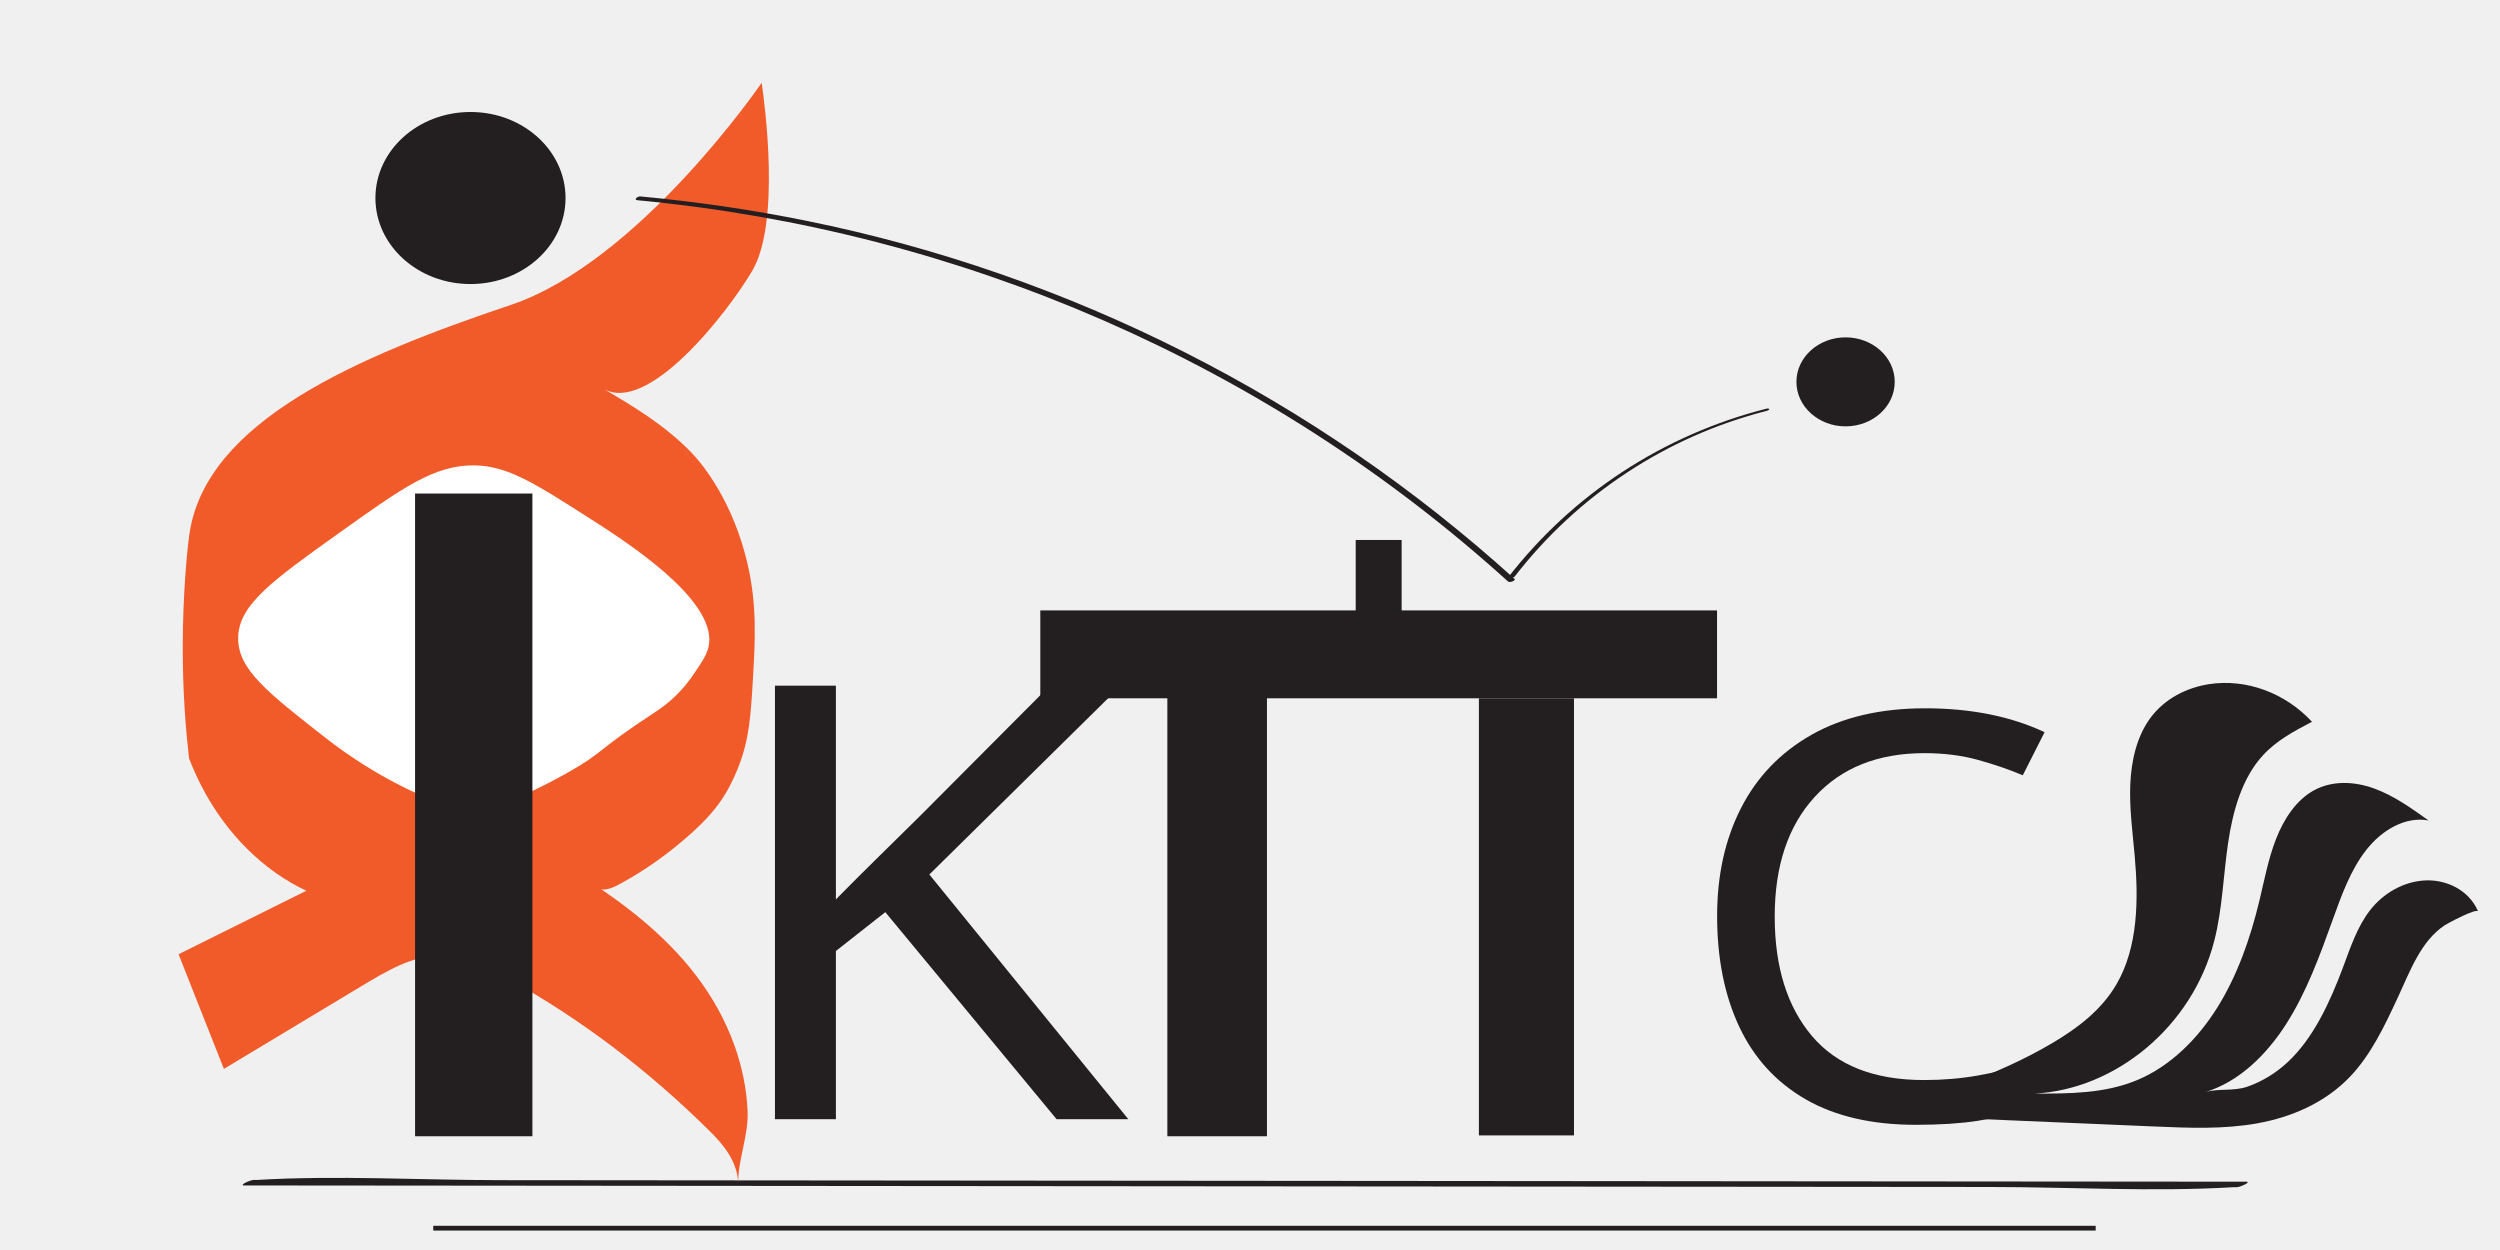
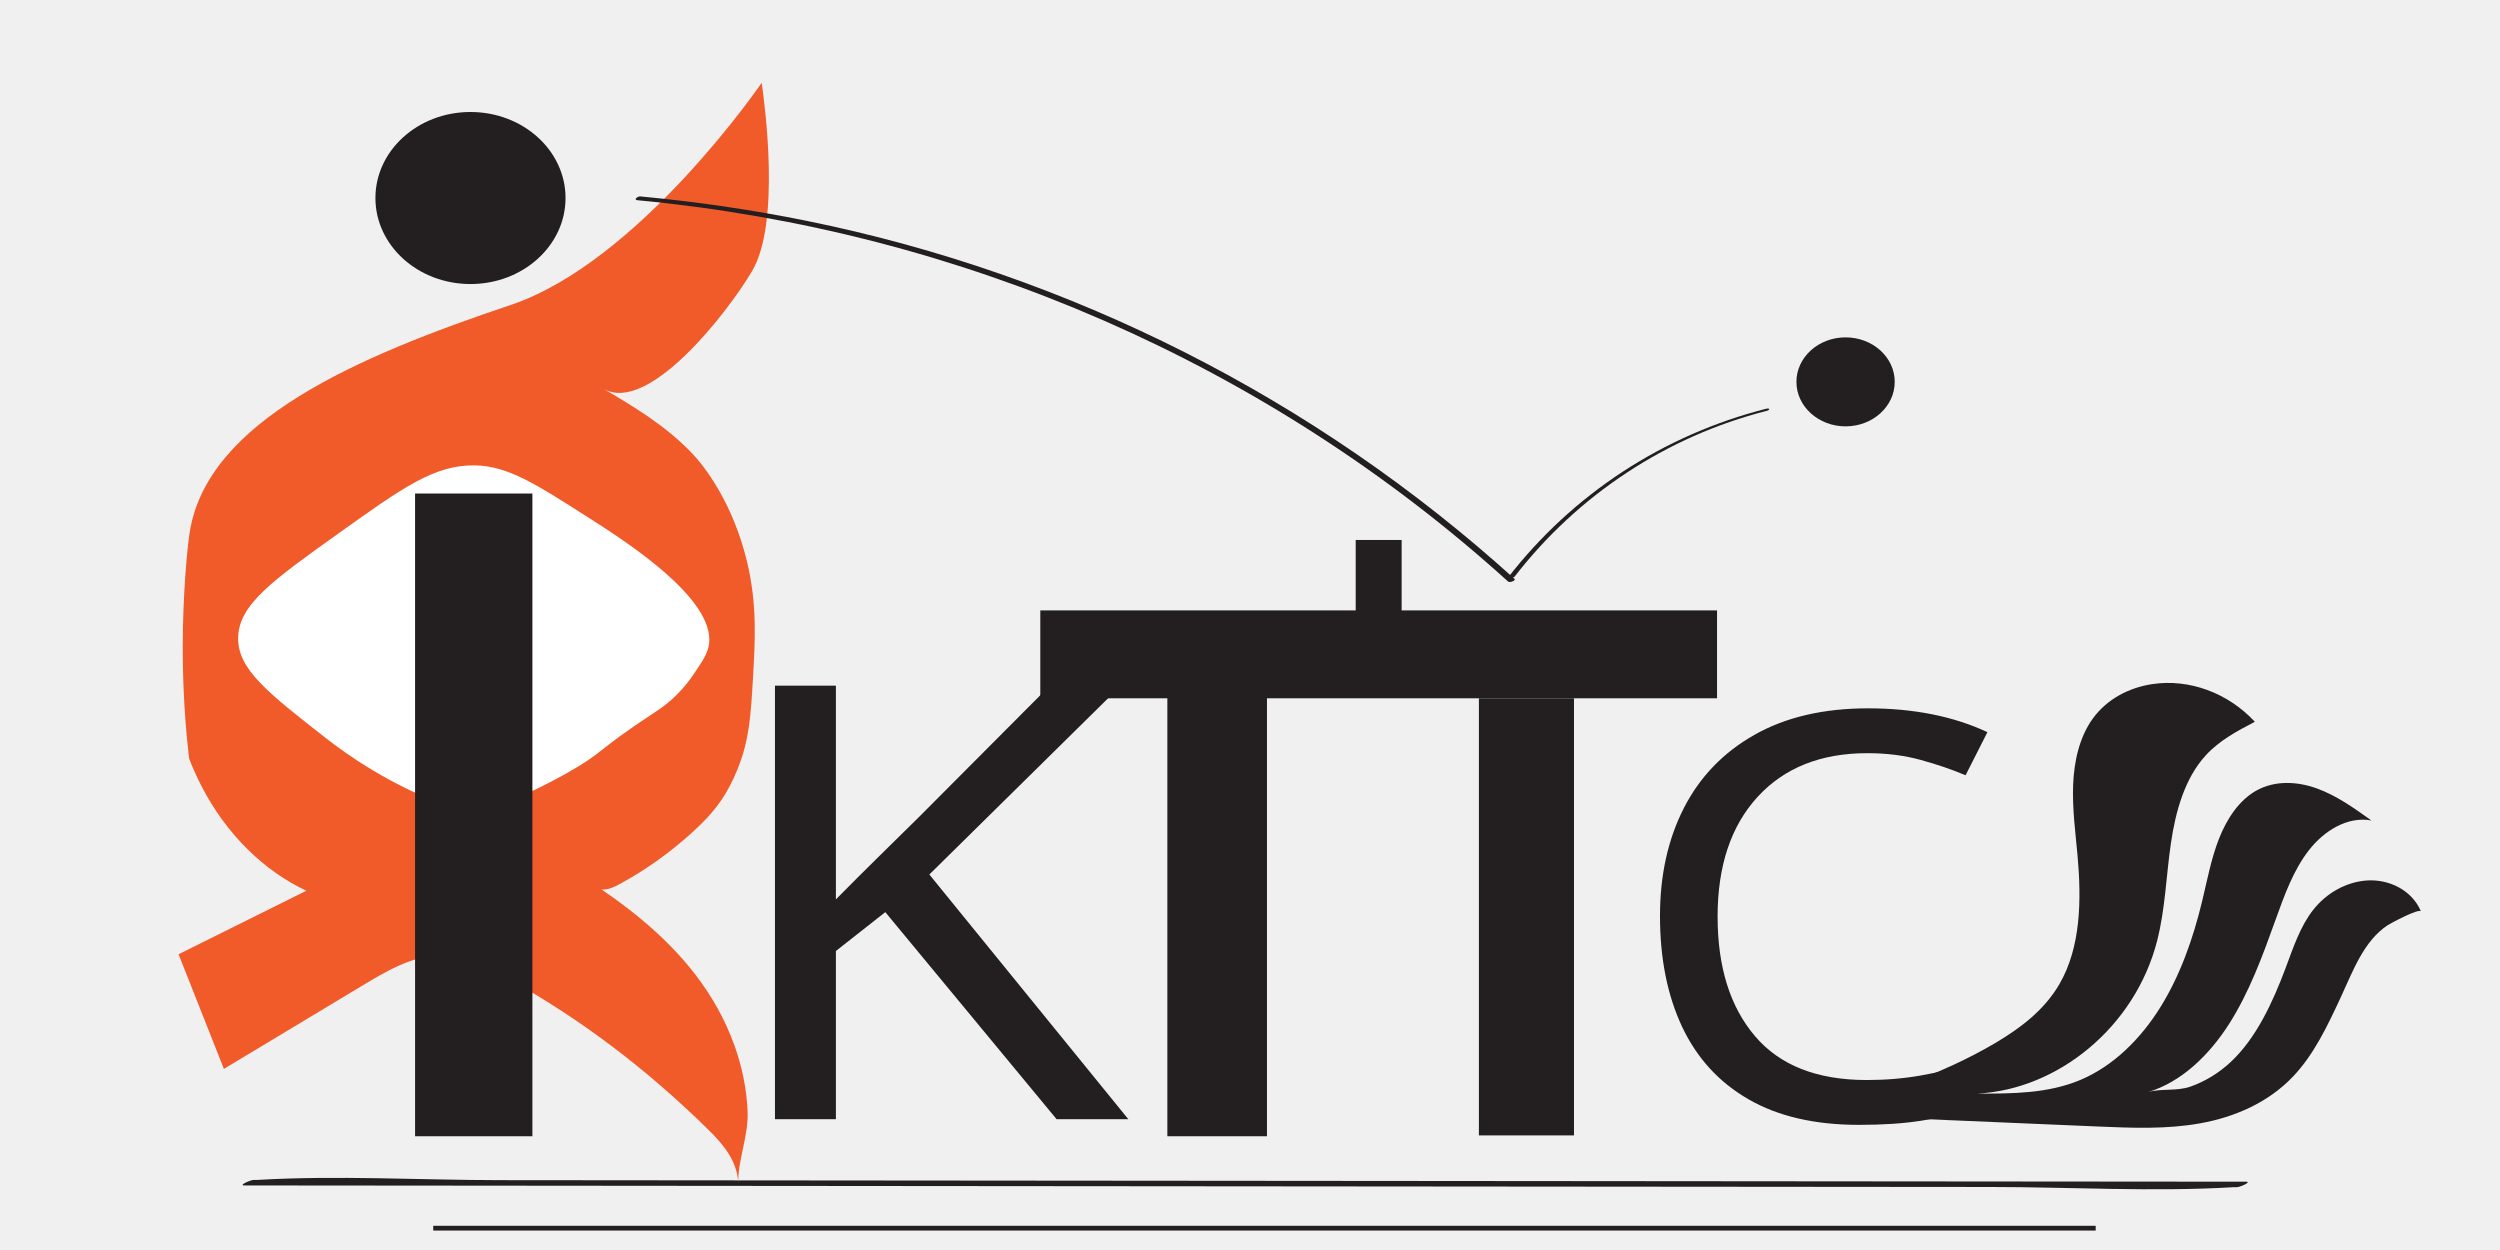
- <svg xmlns="http://www.w3.org/2000/svg" viewBox="0 0 700 350" height="350" width="700" xml:space="preserve" id="svg2" version="1.1">
+ <svg xmlns="http://www.w3.org/2000/svg" version="1.1" id="svg2" xml:space="preserve" width="700" height="350" viewBox="0 0 700 350">
  <defs id="defs6">
-     <clipPath id="clipPath22" clipPathUnits="userSpaceOnUse">
-       <path id="path20" d="M 0,792 H 612 V 0 H 0 Z" />
+     <clipPath clipPathUnits="userSpaceOnUse" id="clipPath22">
+       <path d="M 0,792 H 612 V 0 H 0 Z" id="path20" />
    </clipPath>
-     <clipPath id="clipPath30" clipPathUnits="userSpaceOnUse">
-       <path id="path28" d="M 124.75,628.75 H 161.5 V 603.5 h -36.75 z" />
+     <clipPath clipPathUnits="userSpaceOnUse" id="clipPath30">
+       <path d="M 124.75,628.75 H 161.5 V 603.5 h -36.75 z" id="path28" />
    </clipPath>
-     <clipPath id="clipPath58" clipPathUnits="userSpaceOnUse">
-       <path id="path56" d="M 0,792 H 612 V 0 H 0 Z" />
+     <clipPath clipPathUnits="userSpaceOnUse" id="clipPath58">
+       <path d="M 0,792 H 612 V 0 H 0 Z" id="path56" />
    </clipPath>
-     <clipPath id="clipPath90" clipPathUnits="userSpaceOnUse">
-       <path id="path88" d="M 0,792 H 612 V 0 H 0 Z" />
+     <clipPath clipPathUnits="userSpaceOnUse" id="clipPath90">
+       <path d="M 0,792 H 612 V 0 H 0 Z" id="path88" />
    </clipPath>
  </defs>
-   <g transform="matrix(1.333333,0,0,-1.333333,-38.04813,838.3333)" id="g10">
-     <g transform="translate(30.04666,-4.083355)" id="g932">
-       <g transform="translate(7.453345)" id="g977">
-         <text id="text14" style="font-variant:normal;font-weight:normal;font-stretch:normal;font-size:142.138px;font-family:'Myriad Pro';-inkscape-font-specification:MyriadPro-Regular;writing-mode:lr-tb;fill:#231f20;fill-opacity:1;fill-rule:nonzero;stroke:none" transform="matrix(1,0,0,-0.8970379,139.9966,397.8066)">
-           <tspan id="tspan12" y="0" x="0">K</tspan>
+   <g id="g10" transform="matrix(1.333333,0,0,-1.333333,-38.04813,838.3333)">
+     <g id="g932" transform="translate(30.04666,-4.083355)">
+       <g id="g977" transform="translate(7.453345)">
+         <text transform="matrix(1,0,0,-0.8970379,139.9966,397.8066)" style="font-variant:normal;font-weight:normal;font-stretch:normal;font-size:142.138px;font-family:'Myriad Pro';-inkscape-font-specification:MyriadPro-Regular;writing-mode:lr-tb;fill:#231f20;fill-opacity:1;fill-rule:nonzero;stroke:none" id="text14">
+           <tspan x="0" y="0" id="tspan12">K</tspan>
        </text>
        <g id="g16">
-           <g clip-path="url(#clipPath22)" id="g18">
+           <g id="g18" clip-path="url(#clipPath22)">
            <g id="g24">
              <g id="g26" />
              <g id="g38">
-                 <g id="g36" opacity="0.52" clip-path="url(#clipPath30)">
-                   <g id="g34" transform="translate(124.75,628.75)">
-                     <path id="path32" style="fill:#231f20;fill-opacity:1;fill-rule:nonzero;stroke:none" d="M 0,0 36.75,-25.25" />
+                 <g clip-path="url(#clipPath30)" opacity="0.52" id="g36">
+                   <g transform="translate(124.75,628.75)" id="g34">
+                     <path d="M 0,0 36.75,-25.25" style="fill:#231f20;fill-opacity:1;fill-rule:nonzero;stroke:none" id="path32" />
                  </g>
                </g>
              </g>
            </g>
          </g>
        </g>
-         <path id="path40" style="fill:#231f20;fill-opacity:1;fill-rule:nonzero;stroke:none" d="M 351.617,486.193 H 209.5 v 18.456 h 142.117 z" />
-         <path id="path42" style="fill:#231f20;fill-opacity:1;fill-rule:nonzero;stroke:none" d="m 257.097,394.22 h -20.916 v 92.151 h 20.916 z" />
-         <path id="path44" style="fill:#231f20;fill-opacity:1;fill-rule:nonzero;stroke:none" d="m 321.573,394.398 h -19.968 v 91.794 h 19.968 z" />
-         <path id="path46" style="fill:#231f20;fill-opacity:1;fill-rule:nonzero;stroke:none" d="m 285.381,502.56 h -9.646 v 16.881 h 9.646 z" />
-         <text id="text50" style="font-variant:normal;font-weight:normal;font-stretch:normal;font-size:127.34px;font-family:'Myriad Pro';-inkscape-font-specification:MyriadPro-Regular;writing-mode:lr-tb;fill:#231f20;fill-opacity:1;fill-rule:nonzero;stroke:none" transform="matrix(1,0,0,-0.9357946,343.8672,397.8071)">
-           <tspan id="tspan48" y="0" x="0">C</tspan>
+         <path d="M 351.617,486.193 H 209.5 v 18.456 h 142.117 z" style="fill:#231f20;fill-opacity:1;fill-rule:nonzero;stroke:none" id="path40" />
+         <path d="m 257.097,394.22 h -20.916 v 92.151 h 20.916 z" style="fill:#231f20;fill-opacity:1;fill-rule:nonzero;stroke:none" id="path42" />
+         <path d="m 321.573,394.398 h -19.968 v 91.794 h 19.968 z" style="fill:#231f20;fill-opacity:1;fill-rule:nonzero;stroke:none" id="path44" />
+         <path d="m 285.381,502.56 h -9.646 v 16.881 h 9.646 z" style="fill:#231f20;fill-opacity:1;fill-rule:nonzero;stroke:none" id="path46" />
+         <text y="-411.228" x="321.037" transform="scale(1.033736,-0.9673648)" style="font-variant:normal;font-weight:normal;font-stretch:normal;font-size:123.184px;font-family:'Myriad Pro';-inkscape-font-specification:MyriadPro-Regular;writing-mode:lr-tb;fill:#231f20;fill-opacity:1;fill-rule:nonzero;stroke:none;stroke-width:0.967" id="text50">
+           <tspan style="stroke-width:0.967" x="321.037" y="-411.228" id="tspan48">C</tspan>
        </text>
        <g id="g52">
-           <g clip-path="url(#clipPath58)" id="g54">
-             <g transform="translate(388.9297,552.6429)" id="g60">
-               <path id="path62" style="fill:#231f20;fill-opacity:1;fill-rule:nonzero;stroke:none" d="m 0,0 c 0,-5.16 -4.621,-9.344 -10.322,-9.344 -5.701,0 -10.322,4.184 -10.322,9.344 0,5.16 4.621,9.344 10.322,9.344 C -4.621,9.344 0,5.16 0,0" />
+           <g id="g54" clip-path="url(#clipPath58)">
+             <g id="g60" transform="translate(388.9297,552.6429)">
+               <path d="m 0,0 c 0,-5.16 -4.621,-9.344 -10.322,-9.344 -5.701,0 -10.322,4.184 -10.322,9.344 0,5.16 4.621,9.344 10.322,9.344 C -4.621,9.344 0,5.16 0,0" style="fill:#231f20;fill-opacity:1;fill-rule:nonzero;stroke:none" id="path62" />
            </g>
-             <g transform="translate(89.8498,453.1828)" id="g64">
-               <path id="path66" style="fill:#231f20;fill-opacity:1;fill-rule:nonzero;stroke:none" d="M 0,0 Z" />
+             <g id="g64" transform="translate(89.8498,453.1828)">
+               <path d="M 0,0 Z" style="fill:#231f20;fill-opacity:1;fill-rule:nonzero;stroke:none" id="path66" />
            </g>
-             <g transform="translate(90.521,453.1828)" id="g68">
-               <path id="path70" style="fill:#231f20;fill-opacity:1;fill-rule:nonzero;stroke:none" d="M 0,0 H -0.671 Z" />
+             <g id="g68" transform="translate(90.521,453.1828)">
+               <path d="M 0,0 H -0.671 Z" style="fill:#231f20;fill-opacity:1;fill-rule:nonzero;stroke:none" id="path70" />
            </g>
-             <g transform="translate(42.3799,383.8879)" id="g72">
-               <path id="path74" style="fill:#231f20;fill-opacity:1;fill-rule:nonzero;stroke:none" d="m 0,0 c 13.85,-0.012 27.7,-0.024 41.551,-0.036 33.268,-0.03 66.537,-0.059 99.806,-0.088 40.427,-0.036 80.855,-0.071 121.282,-0.107 34.679,-0.03 69.358,-0.06 104.037,-0.091 16.898,-0.015 34.151,-1.045 51.028,-0.045 0.233,0.014 0.471,0 0.705,0 0.603,-0.001 3.272,1.156 1.886,1.157 -13.85,0.012 -27.701,0.024 -41.551,0.036 C 345.475,0.855 312.207,0.885 278.938,0.914 238.511,0.949 198.083,0.985 157.656,1.02 122.977,1.051 88.298,1.081 53.619,1.112 36.721,1.126 19.468,2.157 2.591,1.156 2.358,1.143 2.12,1.157 1.886,1.157 1.283,1.158 -1.386,0.001 0,0" />
+             <g id="g72" transform="translate(42.3799,383.8879)">
+               <path d="m 0,0 c 13.85,-0.012 27.7,-0.024 41.551,-0.036 33.268,-0.03 66.537,-0.059 99.806,-0.088 40.427,-0.036 80.855,-0.071 121.282,-0.107 34.679,-0.03 69.358,-0.06 104.037,-0.091 16.898,-0.015 34.151,-1.045 51.028,-0.045 0.233,0.014 0.471,0 0.705,0 0.603,-0.001 3.272,1.156 1.886,1.157 -13.85,0.012 -27.701,0.024 -41.551,0.036 C 345.475,0.855 312.207,0.885 278.938,0.914 238.511,0.949 198.083,0.985 157.656,1.02 122.977,1.051 88.298,1.081 53.619,1.112 36.721,1.126 19.468,2.157 2.591,1.156 2.358,1.143 2.12,1.157 1.886,1.157 1.283,1.158 -1.386,0.001 0,0" style="fill:#231f20;fill-opacity:1;fill-rule:nonzero;stroke:none" id="path74" />
            </g>
-             <g transform="translate(82.0168,374.9167)" id="g76">
-               <path id="path78" style="fill:#ffffff;fill-opacity:1;fill-rule:nonzero;stroke:#231f20;stroke-width:1;stroke-linecap:butt;stroke-linejoin:miter;stroke-miterlimit:10;stroke-dasharray:none;stroke-opacity:1" d="M 0,0 H 349.115" />
+             <g id="g76" transform="translate(82.0168,374.9167)">
+               <path d="M 0,0 H 349.115" style="fill:#ffffff;fill-opacity:1;fill-rule:nonzero;stroke:#231f20;stroke-width:1;stroke-linecap:butt;stroke-linejoin:miter;stroke-miterlimit:10;stroke-dasharray:none;stroke-opacity:1" id="path78" />
            </g>
          </g>
        </g>
        <g id="g84">
-           <g clip-path="url(#clipPath90)" id="g86">
-             <g transform="translate(383.8158,398.8207)" id="g92">
-               <path id="path94" style="fill:#231f20;fill-opacity:1;fill-rule:nonzero;stroke:none" d="m 0,0 c 13.122,3.94 26.372,7.935 38.373,15.066 5.122,3.043 10.122,6.796 13.296,12.23 4.55,7.789 4.669,17.771 3.835,27.032 -0.446,4.953 -1.121,9.91 -0.926,14.884 0.194,4.974 1.341,10.064 4.146,13.925 3.026,4.164 7.724,6.5 12.474,7.214 7.749,1.165 15.913,-1.835 21.541,-7.914 C 89.074,80.523 85.335,78.552 82.435,75.396 78.033,70.605 76.088,63.651 75.102,56.865 74.117,50.079 73.917,43.123 72.234,36.511 67.608,18.326 51.356,5.205 34.493,4.364 41.815,4.341 49.328,4.355 56.176,7.258 c 6.816,2.89 12.537,8.528 16.711,15.22 4.174,6.693 6.884,14.413 8.784,22.294 1.064,4.41 1.894,8.921 3.535,13.103 1.64,4.182 4.216,8.096 7.868,10.127 3.879,2.157 8.541,1.933 12.664,0.448 4.123,-1.484 7.824,-4.123 11.474,-6.734 -4.898,0.917 -9.857,-2.057 -13.121,-6.25 C 100.826,51.273 98.932,45.995 97.078,40.834 94.366,33.28 91.581,25.665 87.361,19.037 83.141,12.408 77.296,6.761 70.275,4.659 c 2.823,0.845 6.021,0.127 8.993,1.184 3.041,1.082 5.901,2.826 8.358,5.109 5.419,5.034 8.894,12.638 11.572,19.777 1.6,4.263 3.051,8.724 5.78,12.195 2.828,3.596 6.955,5.87 11.224,6.185 4.53,0.334 9.494,-1.903 11.425,-6.506 -0.324,0.774 -6.437,-2.511 -7.033,-2.907 -5.027,-3.346 -7.261,-9.631 -9.857,-15.21 C 107.983,18.569 105.144,12.543 100.743,7.927 95.476,2.402 88.417,-0.596 81.292,-1.88 74.168,-3.164 66.9,-2.859 59.69,-2.551 39.793,-1.701 19.897,-0.85 0,0" />
+           <g id="g86" clip-path="url(#clipPath90)">
+             <g id="g92" transform="translate(371.8158,398.8207)">
+               <path d="m 0,0 c 13.122,3.94 26.372,7.935 38.373,15.066 5.122,3.043 10.122,6.796 13.296,12.23 4.55,7.789 4.669,17.771 3.835,27.032 -0.446,4.953 -1.121,9.91 -0.926,14.884 0.194,4.974 1.341,10.064 4.146,13.925 3.026,4.164 7.724,6.5 12.474,7.214 7.749,1.165 15.913,-1.835 21.541,-7.914 C 89.074,80.523 85.335,78.552 82.435,75.396 78.033,70.605 76.088,63.651 75.102,56.865 74.117,50.079 73.917,43.123 72.234,36.511 67.608,18.326 51.356,5.205 34.493,4.364 41.815,4.341 49.328,4.355 56.176,7.258 c 6.816,2.89 12.537,8.528 16.711,15.22 4.174,6.693 6.884,14.413 8.784,22.294 1.064,4.41 1.894,8.921 3.535,13.103 1.64,4.182 4.216,8.096 7.868,10.127 3.879,2.157 8.541,1.933 12.664,0.448 4.123,-1.484 7.824,-4.123 11.474,-6.734 -4.898,0.917 -9.857,-2.057 -13.121,-6.25 C 100.826,51.273 98.932,45.995 97.078,40.834 94.366,33.28 91.581,25.665 87.361,19.037 83.141,12.408 77.296,6.761 70.275,4.659 c 2.823,0.845 6.021,0.127 8.993,1.184 3.041,1.082 5.901,2.826 8.358,5.109 5.419,5.034 8.894,12.638 11.572,19.777 1.6,4.263 3.051,8.724 5.78,12.195 2.828,3.596 6.955,5.87 11.224,6.185 4.53,0.334 9.494,-1.903 11.425,-6.506 -0.324,0.774 -6.437,-2.511 -7.033,-2.907 -5.027,-3.346 -7.261,-9.631 -9.857,-15.21 C 107.983,18.569 105.144,12.543 100.743,7.927 95.476,2.402 88.417,-0.596 81.292,-1.88 74.168,-3.164 66.9,-2.859 59.69,-2.551 39.793,-1.701 19.897,-0.85 0,0" style="fill:#231f20;fill-opacity:1;fill-rule:nonzero;stroke:none" id="path94" />
            </g>
-             <g transform="translate(150.9891,615.4469)" id="g96">
-               <path id="path98" style="fill:#f15a29;fill-opacity:1;fill-rule:nonzero;stroke:none" d="m 0,0 c 0,0 -25.641,-37.564 -52.722,-46.659 -32.3,-10.847 -63.797,-24.388 -67.415,-47.845 -0.56,-3.632 -1.417,-13.295 -1.44,-23.725 -0.022,-9.772 0.663,-17.9 1.32,-23.627 0.724,-1.875 1.562,-3.78 2.533,-5.684 5.302,-10.386 13.401,-18.073 22.104,-22.125 -8.944,-4.447 -17.889,-8.894 -26.833,-13.34 3.172,-8.025 6.345,-16.05 9.517,-24.075 9.663,5.813 19.327,11.626 28.99,17.438 5.143,3.093 10.46,6.241 16.074,6.346 5.016,0.093 9.872,-2.257 14.529,-4.817 15.02,-8.258 29.303,-19.04 42.428,-32.029 2.817,-2.788 5.836,-6.306 6.004,-11.067 -0.173,4.906 2.213,10.038 1.949,15.416 -0.232,4.725 -1.214,9.32 -2.731,13.563 -7.956,22.247 -29.039,33.927 -44.697,43.191 4.448,-2.937 8.897,-5.873 13.346,-8.81 1.059,-0.699 2.148,-1.409 3.318,-1.545 1.4,-0.162 2.774,0.511 4.08,1.22 5.309,2.88 10.398,6.518 15.159,10.837 4.571,4.147 7.221,7.693 9.514,13.437 2.395,5.996 2.703,11.303 3.13,18.666 0.477,8.215 0.906,15.599 -1.187,24.464 -2.973,12.591 -9.098,20.398 -11.732,23.119 -5.587,5.77 -12.076,9.623 -18.493,13.419 9.304,-5.481 25.885,15.647 31.238,24.69 C 4.006,-29.369 0.647,-4.551 0,0" />
+             <g id="g96" transform="translate(150.9891,615.4469)">
+               <path d="m 0,0 c 0,0 -25.641,-37.564 -52.722,-46.659 -32.3,-10.847 -63.797,-24.388 -67.415,-47.845 -0.56,-3.632 -1.417,-13.295 -1.44,-23.725 -0.022,-9.772 0.663,-17.9 1.32,-23.627 0.724,-1.875 1.562,-3.78 2.533,-5.684 5.302,-10.386 13.401,-18.073 22.104,-22.125 -8.944,-4.447 -17.889,-8.894 -26.833,-13.34 3.172,-8.025 6.345,-16.05 9.517,-24.075 9.663,5.813 19.327,11.626 28.99,17.438 5.143,3.093 10.46,6.241 16.074,6.346 5.016,0.093 9.872,-2.257 14.529,-4.817 15.02,-8.258 29.303,-19.04 42.428,-32.029 2.817,-2.788 5.836,-6.306 6.004,-11.067 -0.173,4.906 2.213,10.038 1.949,15.416 -0.232,4.725 -1.214,9.32 -2.731,13.563 -7.956,22.247 -29.039,33.927 -44.697,43.191 4.448,-2.937 8.897,-5.873 13.346,-8.81 1.059,-0.699 2.148,-1.409 3.318,-1.545 1.4,-0.162 2.774,0.511 4.08,1.22 5.309,2.88 10.398,6.518 15.159,10.837 4.571,4.147 7.221,7.693 9.514,13.437 2.395,5.996 2.703,11.303 3.13,18.666 0.477,8.215 0.906,15.599 -1.187,24.464 -2.973,12.591 -9.098,20.398 -11.732,23.119 -5.587,5.77 -12.076,9.623 -18.493,13.419 9.304,-5.481 25.885,15.647 31.238,24.69 C 4.006,-29.369 0.647,-4.551 0,0" style="fill:#f15a29;fill-opacity:1;fill-rule:nonzero;stroke:none" id="path98" />
            </g>
-             <g transform="translate(90.6897,535.1035)" id="g100">
-               <path id="path102" style="fill:#ffffff;fill-opacity:1;fill-rule:nonzero;stroke:none" d="m 0,0 c -8.402,0.11 -15.059,-4.641 -28.373,-14.144 -14.17,-10.114 -21.255,-15.171 -21.271,-22.172 -0.015,-6.548 6.16,-11.374 18.509,-21.025 3.843,-3.004 13.636,-10.2 27.348,-14.909 1.503,-0.516 2.752,-0.899 3.592,-1.147 7.89,2.678 14.487,5.904 19.613,8.793 8.004,4.51 5.814,4.472 18.233,12.615 1.674,1.098 5.075,3.302 8.287,8.028 2.001,2.943 3.069,4.514 3.315,6.498 1.186,9.551 -17.552,21.528 -25.139,26.377 C 12.646,-3.756 6.912,-0.09 0,0" />
+             <g id="g100" transform="translate(90.6897,535.1035)">
+               <path d="m 0,0 c -8.402,0.11 -15.059,-4.641 -28.373,-14.144 -14.17,-10.114 -21.255,-15.171 -21.271,-22.172 -0.015,-6.548 6.16,-11.374 18.509,-21.025 3.843,-3.004 13.636,-10.2 27.348,-14.909 1.503,-0.516 2.752,-0.899 3.592,-1.147 7.89,2.678 14.487,5.904 19.613,8.793 8.004,4.51 5.814,4.472 18.233,12.615 1.674,1.098 5.075,3.302 8.287,8.028 2.001,2.943 3.069,4.514 3.315,6.498 1.186,9.551 -17.552,21.528 -25.139,26.377 C 12.646,-3.756 6.912,-0.09 0,0" style="fill:#ffffff;fill-opacity:1;fill-rule:nonzero;stroke:none" id="path102" />
            </g>
-             <path id="path104" style="fill:#231f20;fill-opacity:1;fill-rule:nonzero;stroke:none" d="m 102.841,394.22 h -24.64 v 134.974 h 24.64 z" />
-             <g transform="translate(109.7995,591.2504)" id="g106">
-               <path id="path108" style="fill:#231f20;fill-opacity:1;fill-rule:nonzero;stroke:none" d="m 0,0 c 0,-9.977 -8.938,-18.065 -19.963,-18.065 -11.025,0 -19.962,8.088 -19.962,18.065 0,9.977 8.937,18.065 19.962,18.065 C -8.938,18.065 0,9.977 0,0" />
+             <path d="m 102.841,394.22 h -24.64 v 134.974 h 24.64 z" style="fill:#231f20;fill-opacity:1;fill-rule:nonzero;stroke:none" id="path104" />
+             <g id="g106" transform="translate(109.7995,591.2504)">
+               <path d="m 0,0 c 0,-9.977 -8.938,-18.065 -19.963,-18.065 -11.025,0 -19.962,8.088 -19.962,18.065 0,9.977 8.937,18.065 19.962,18.065 C -8.938,18.065 0,9.977 0,0" style="fill:#231f20;fill-opacity:1;fill-rule:nonzero;stroke:none" id="path108" />
            </g>
-             <g transform="translate(309.0719,511.2809)" id="g110">
-               <path id="path112" style="fill:#231f20;fill-opacity:1;fill-rule:nonzero;stroke:none" d="m 0,0 c -41.834,37.888 -93.334,63.957 -148.657,75.18 -11.534,2.34 -23.187,4.022 -34.903,5.126 -0.546,0.051 -1.54,-0.714 -0.568,-0.805 C -116.287,73.107 -51.911,45.233 -1.347,-0.562 -0.977,-0.897 0.381,-0.345 0,0" />
+             <g id="g110" transform="translate(309.0719,511.2809)">
+               <path d="m 0,0 c -41.834,37.888 -93.334,63.957 -148.657,75.18 -11.534,2.34 -23.187,4.022 -34.903,5.126 -0.546,0.051 -1.54,-0.714 -0.568,-0.805 C -116.287,73.107 -51.911,45.233 -1.347,-0.562 -0.977,-0.897 0.381,-0.345 0,0" style="fill:#231f20;fill-opacity:1;fill-rule:nonzero;stroke:none" id="path112" />
            </g>
-             <g transform="translate(309.113,511.7528)" id="g114">
-               <path id="path116" style="fill:#231f20;fill-opacity:1;fill-rule:nonzero;stroke:none" d="m 0,0 c 13.266,17.14 31.865,29.423 52.883,34.784 0.843,0.215 0.734,0.669 -0.121,0.451 C 31.241,29.745 12.173,17.32 -1.429,-0.255 -1.521,-0.374 -0.266,-0.343 0,0" />
+             <g id="g114" transform="translate(309.113,511.7528)">
+               <path d="m 0,0 c 13.266,17.14 31.865,29.423 52.883,34.784 0.843,0.215 0.734,0.669 -0.121,0.451 C 31.241,29.745 12.173,17.32 -1.429,-0.255 -1.521,-0.374 -0.266,-0.343 0,0" style="fill:#231f20;fill-opacity:1;fill-rule:nonzero;stroke:none" id="path116" />
            </g>
          </g>
        </g>
      </g>
    </g>
  </g>
</svg>
